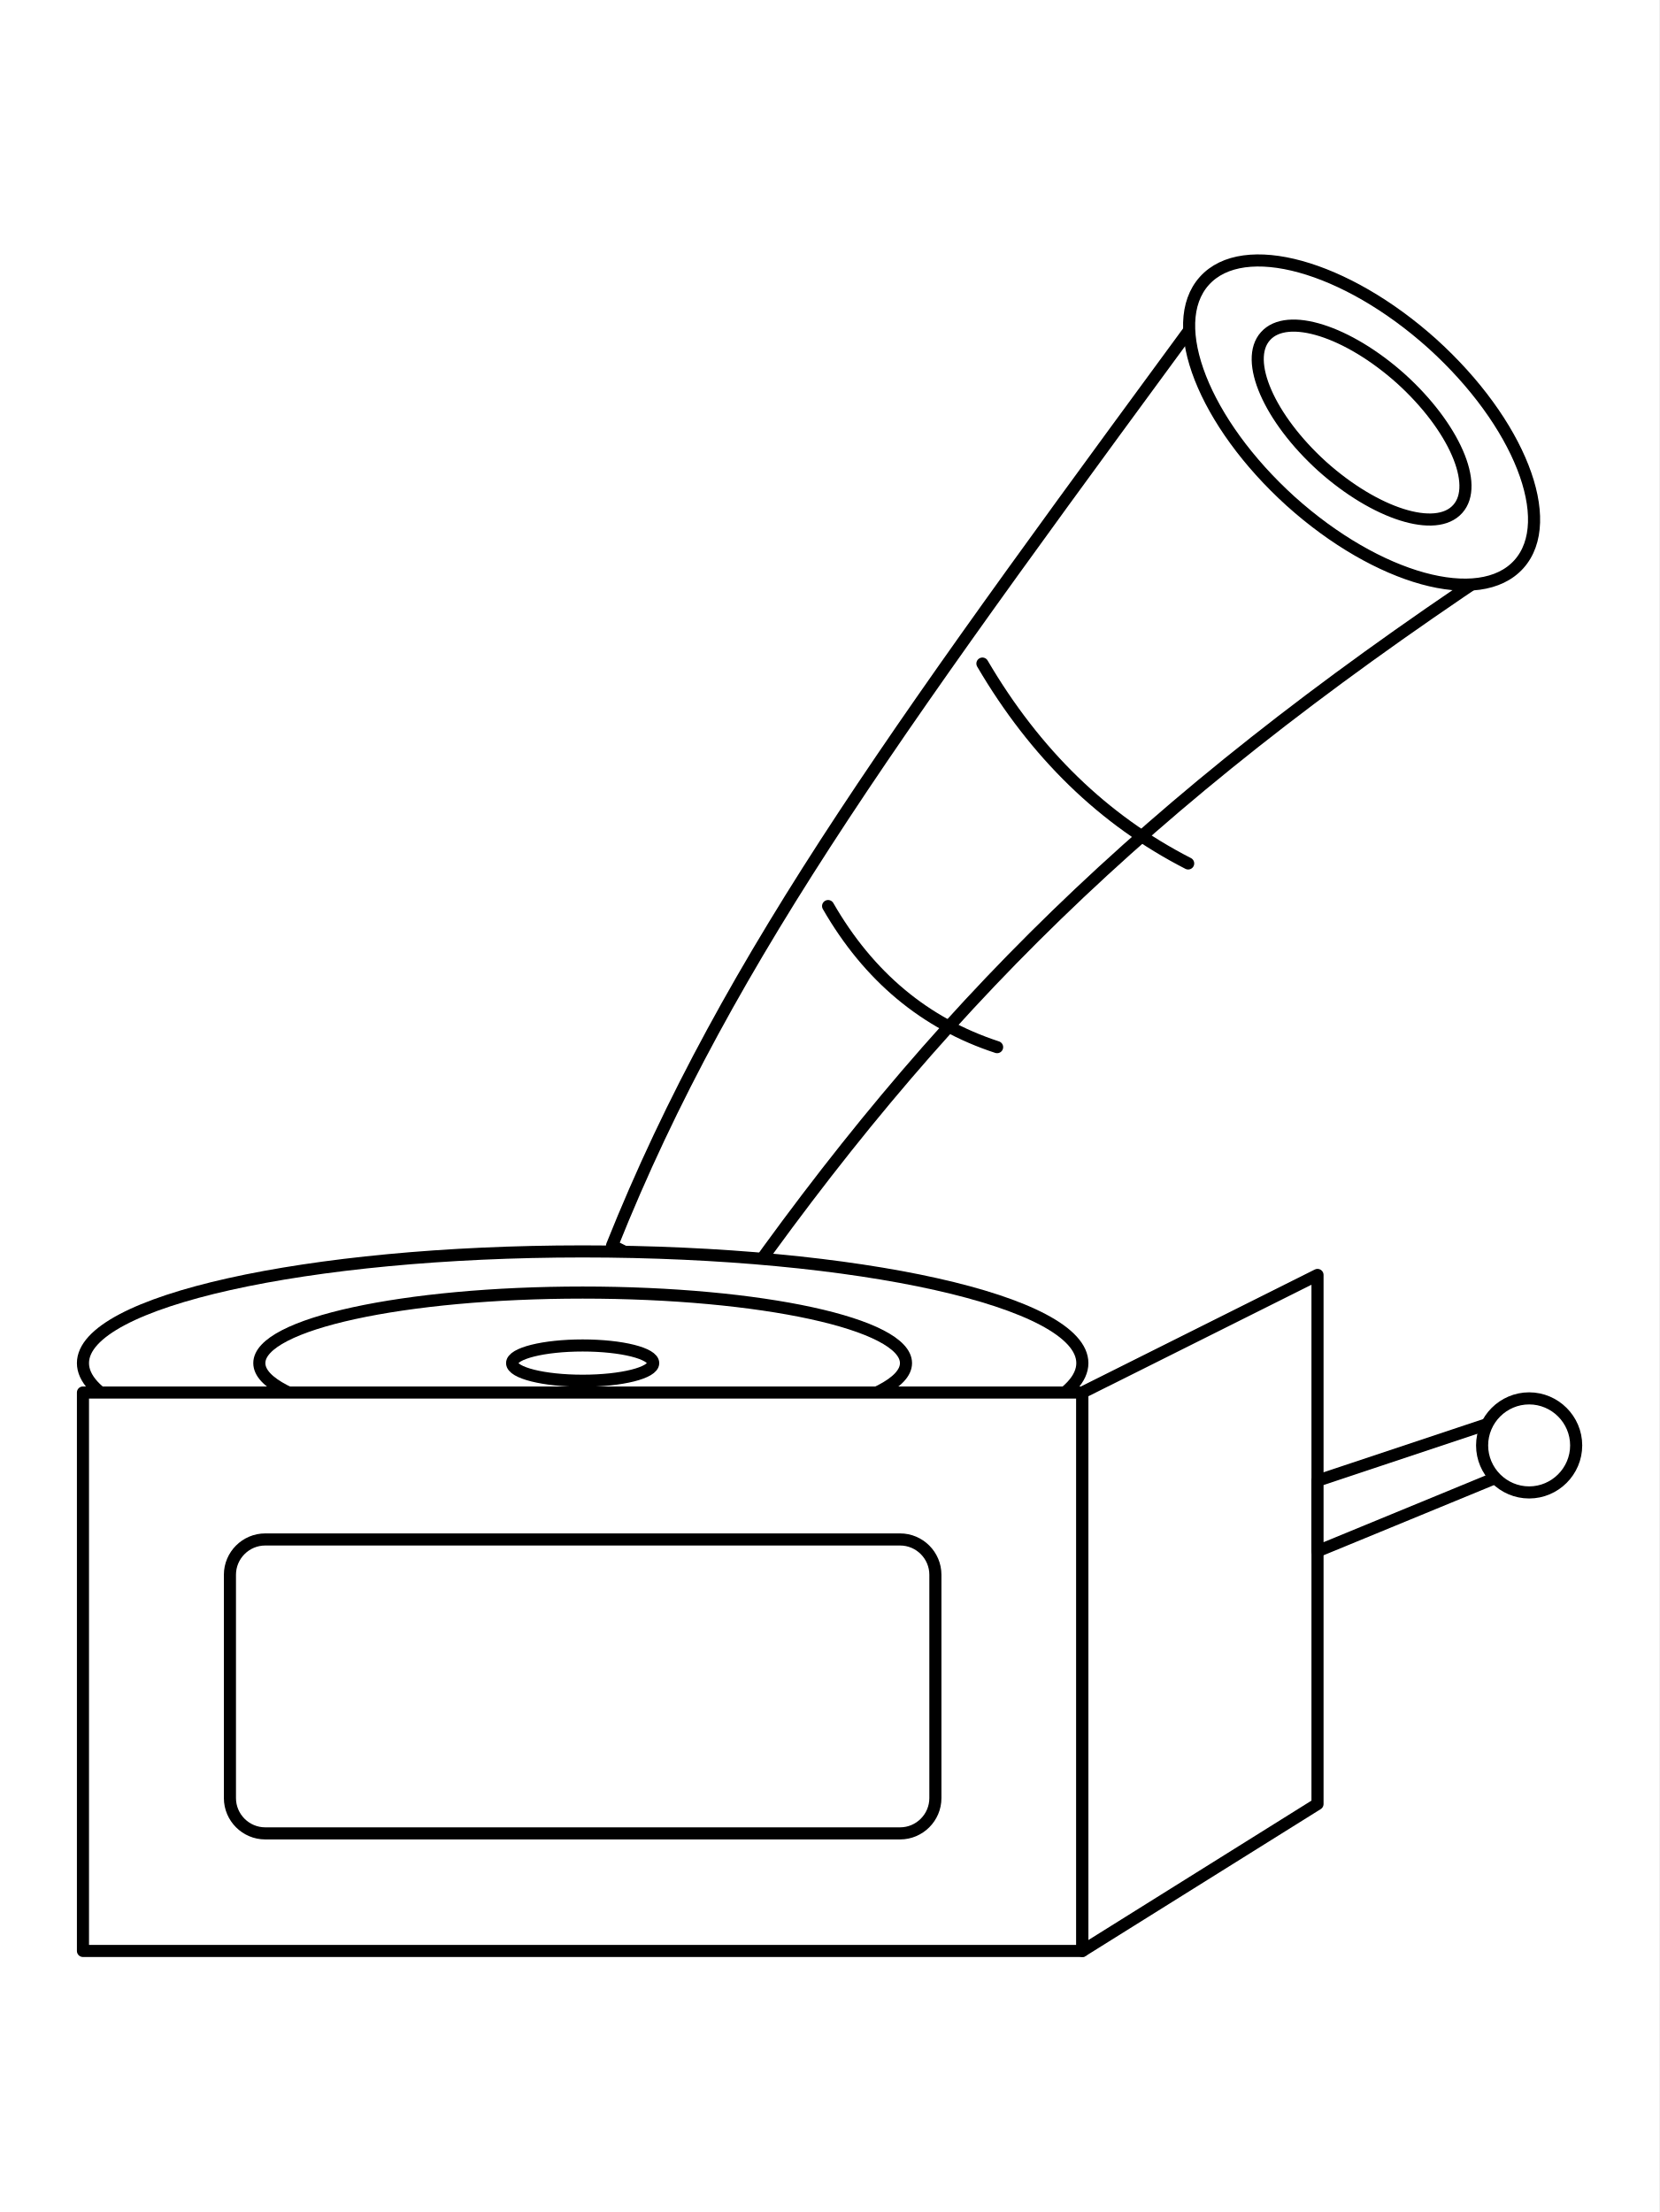
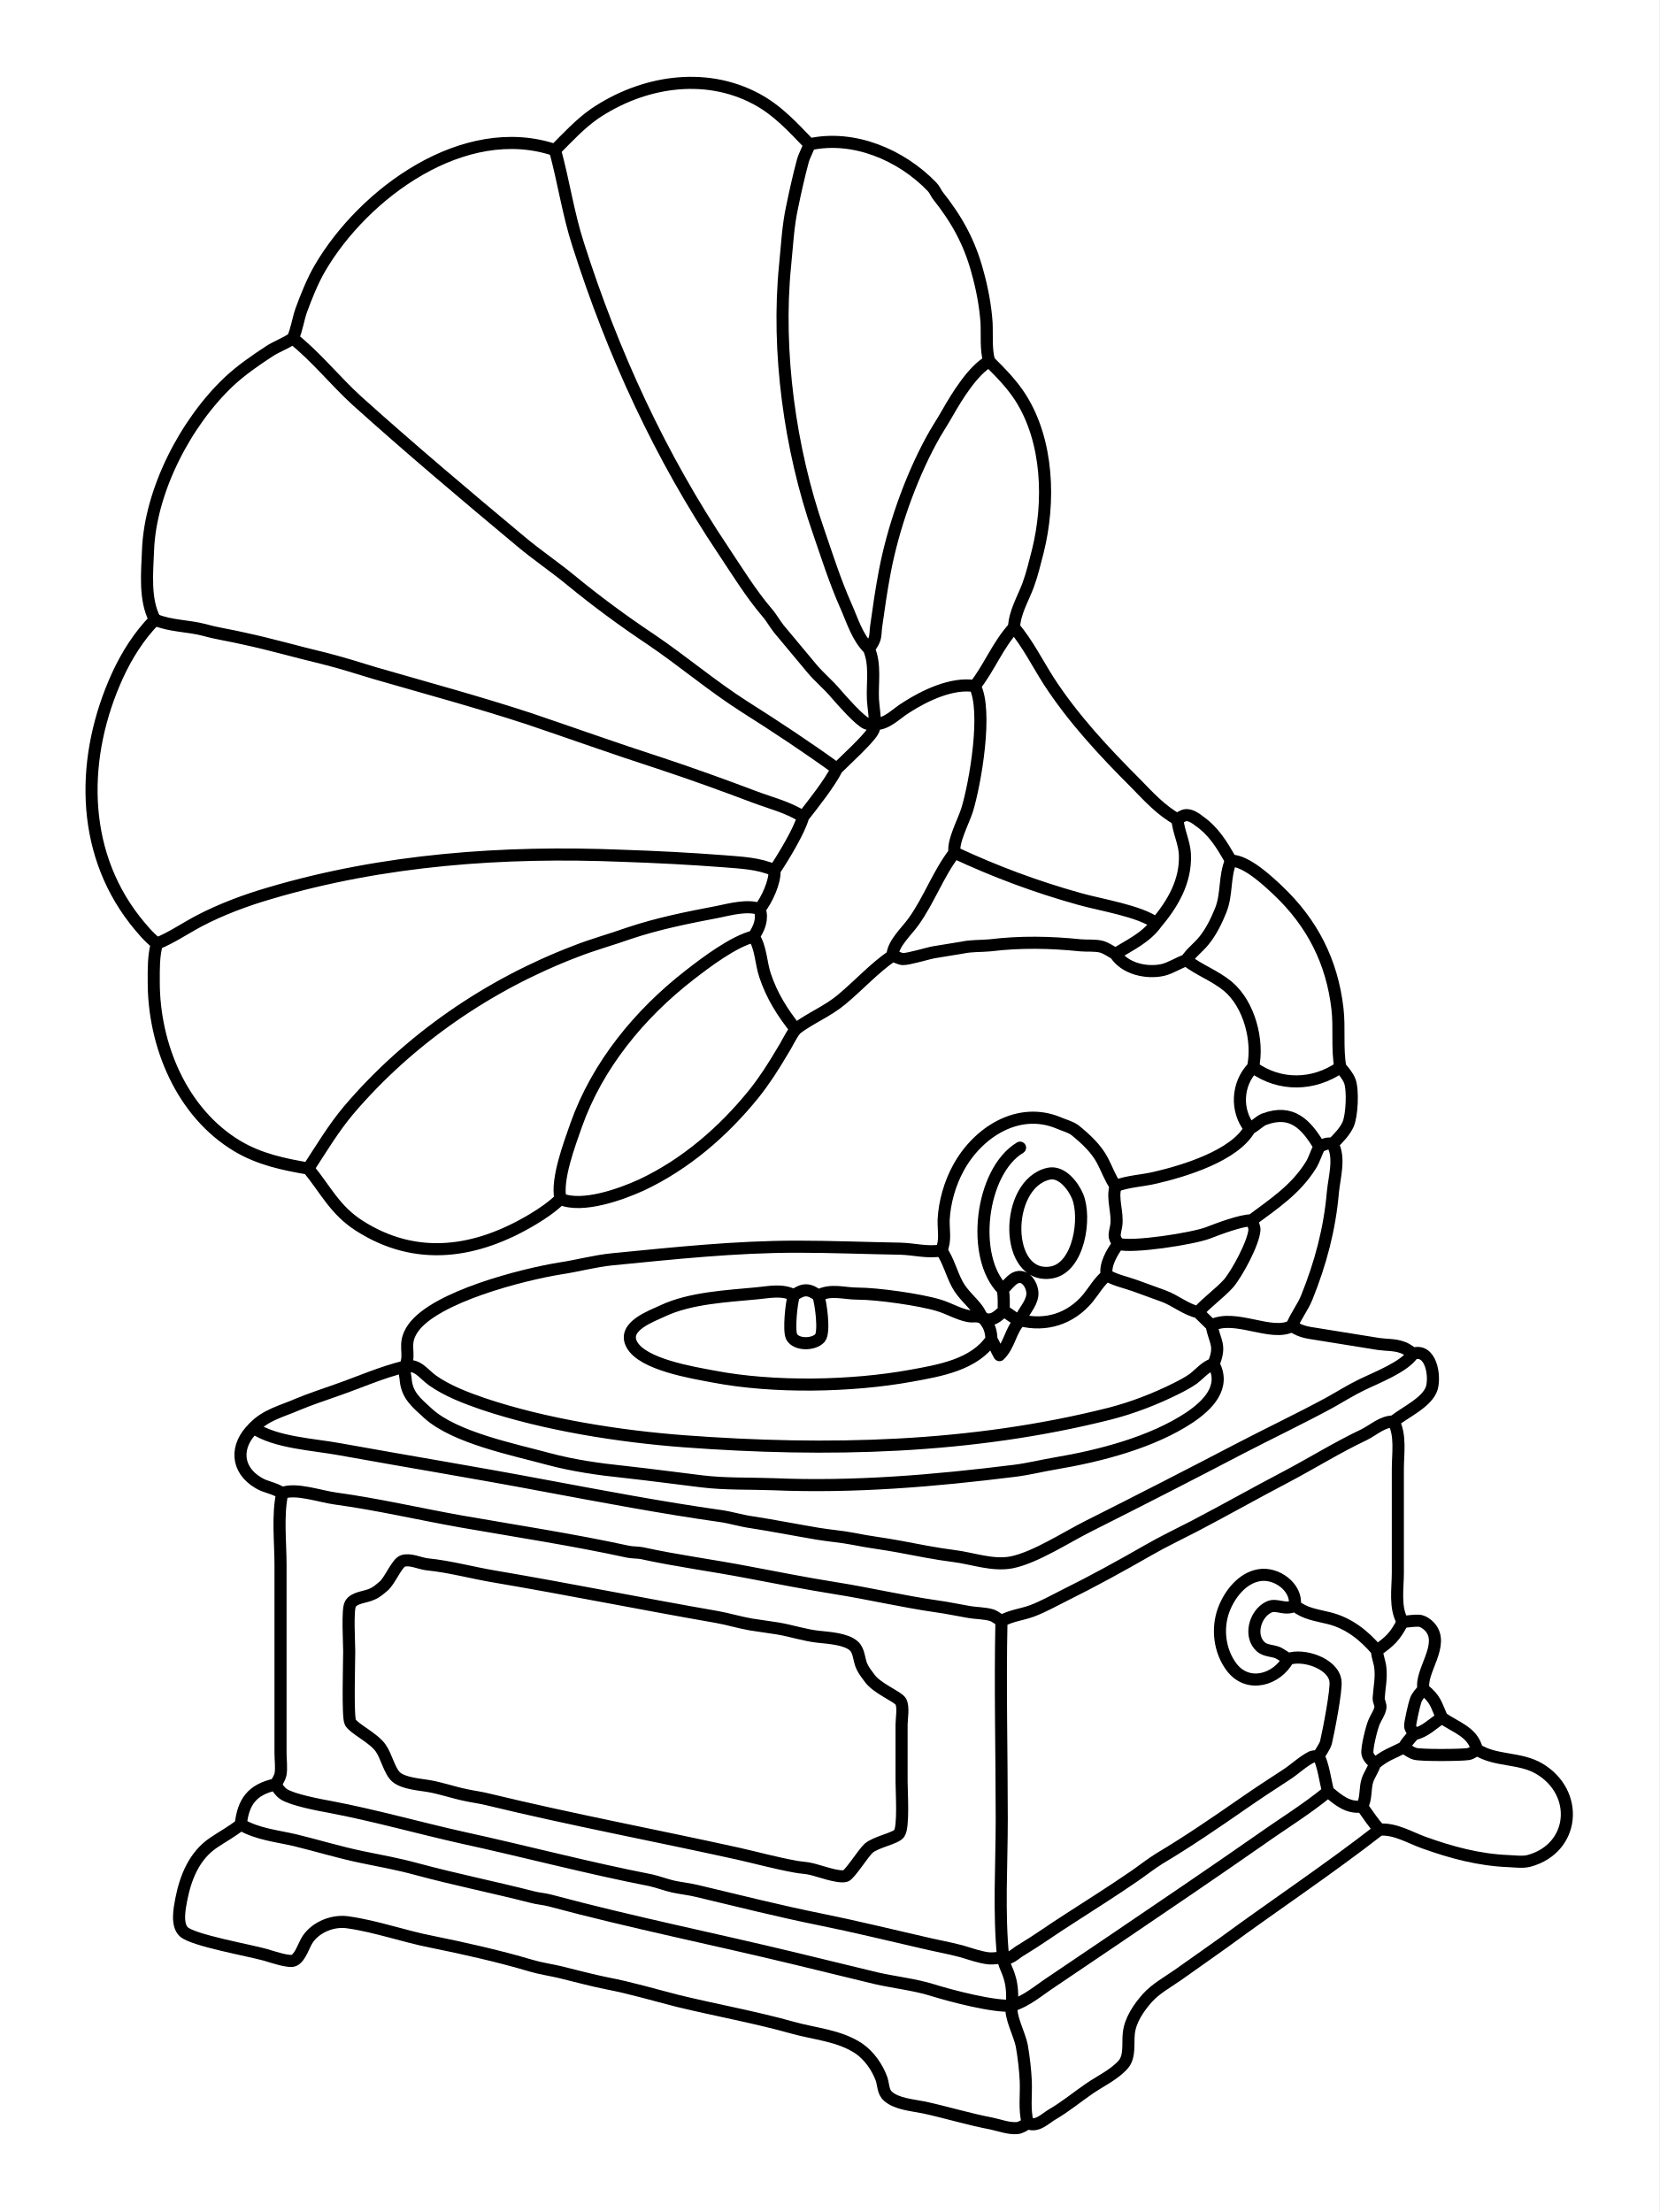
<svg xmlns="http://www.w3.org/2000/svg" version="1.1" viewBox="0 0 600 800" width="5.715in" height="7.62in" role="img" aria-label="The Phonograph, a picture to color">
  <rect width="600" height="800" fill="#fff" />
-   <g transform="translate(-55.039 -59.773) scale(1.063)" fill="#fff" data-bw="white" stroke="#000" stroke-width="4.115" stroke-linecap="round" stroke-linejoin="round">
-     <path d="M260 480 C300 380 360 300 470 150 L560 250 C440 330 370 400 300 500 Z" />
-     <path d="M568.5 248.2 C555.2 263 520.5 253.4 490.9 226.8 C461.4 200.1 448.2 166.6 461.5 151.8 C474.8 137 509.5 146.6 539.1 173.2 C568.6 199.9 581.8 233.4 568.5 248.2 Z" />
-     <path fill="none" stroke-width="4.115" d="M547.7 229.4 C540.3 237.7 519.7 231.1 501.6 214.9 C483.6 198.6 474.9 178.8 482.3 170.6 C489.7 162.3 510.3 168.9 528.4 185.1 C546.4 201.4 555.1 221.2 547.7 229.4 Z" />
-     <path fill="none" stroke-width="4.115" d="M333.5 364.5 C347.3 388.5 366.5 404.5 391 412.5" />
-     <path fill="none" stroke-width="4.115" d="M386 282 C404 312.7 427.3 335.3 456 350" />
-     <path d="M420 520 C420 541 343.9 558 250 558 C156.1 558 80 541 80 520 C80 499 156.1 482 250 482 C343.9 482 420 499 420 520 Z" />
-     <path fill="none" stroke-width="4.115" d="M360 520 C360 533.3 310.8 544 250 544 C189.2 544 140 533.3 140 520 C140 506.7 189.2 496 250 496 C310.8 496 360 506.7 360 520 Z" />
-     <path d="M274 520 C274 523.3 263.3 526 250 526 C236.7 526 226 523.3 226 520 C226 516.7 236.7 514 250 514 C263.3 514 274 516.7 274 520 Z" />
-     <path d="M80 530 L420 530 L420 720 L80 720 Z" />
-     <path d="M420 530 L500 490 L500 670 L420 720 Z" />
-     <path fill="none" stroke-width="4.115" d="M142 580 L358 580 C364.6 580 370 585.4 370 592 L370 668 C370 674.6 364.6 680 358 680 L142 680 C135.4 680 130 674.6 130 668 L130 592 C130 585.4 135.4 580 142 580 Z" />
-     <path d="M500 560 L560 540 L568 556 L500 584 Z" />
-     <path d="M588 548 C588 556.8 580.8 564 572 564 C563.2 564 556 556.8 556 548 C556 539.2 563.2 532 572 532 C580.8 532 588 539.2 588 548 Z" />
+   <g transform="translate(-10.642 -14.145) scale(1.035)" fill="#fff" data-bw="white" stroke="#000" stroke-width="4.225" stroke-linecap="round" stroke-linejoin="round">
+     <path fill="none" stroke-width="4.225" d="M293.1 64.1 C292.5 66.1 291.4 67.8 290.8 69.9 C289.4 75.1 288.2 80.5 287.1 85.8 C285.6 92.6 285.3 99.5 284.6 106.4 C281.6 136.4 286.3 170.6 296.2 199.1 C299.3 208.1 302 216.7 305.9 225.5 C308.2 230.7 309.8 236.3 313.9 240.4 M204.2 66.1 C207.2 77 208.8 88.3 212.3 99.1 C224.4 137.1 241 173.2 263.2 206.3 C268 213.5 272.6 221 278.2 227.6 C279.8 229.4 280.9 231.5 282.4 233.4 L294 247.3 C296.6 250.4 299.7 252.9 302.3 256 C304.2 258.2 310.7 265.6 313.1 266.5 C314 266.8 315.1 266.7 316 266.7 M112.6 131.9 C120.7 138.3 127.4 146.8 135.1 153.8 C153.8 170.6 173 186.8 192.3 202.9 C197.9 207.6 204 211.7 209.6 216.3 C218.6 223.7 228.1 230.7 237.7 237.1 C248.8 244.6 259.1 253.4 270.4 260.6 C281.3 267.5 292.2 274.7 302.7 282.3 M355.9 139.9 C350.3 143 344.7 152.1 341.5 157.7 C339.6 161.1 337.4 164.3 335.6 167.7 C328.2 181.4 322.3 198.3 319.4 213.6 C318.2 219.9 317.3 226.3 316.4 232.7 C316.2 234.1 316.3 235.7 315.8 237.1 C315.4 238.3 314.5 239.4 313.9 240.4 M64.4 230.2 C69.9 232.5 76 232.3 81.7 233.8 C86.3 235.1 90.9 235.7 95.5 236.8 C104.9 238.8 114.1 241.5 123.4 243.7 C129.4 245.2 135.4 247.1 141.3 248.9 C159.3 254.1 177.4 259 195.1 264.8 C210.2 269.9 225.2 275.3 240.4 280.2 C251.6 283.9 262.7 287.9 273.8 292.1 C279.6 294.3 285.6 295.7 290.9 299.1 M364.6 232.9 C359 238.9 356 246.9 350.9 253.4 M313.9 240.4 C316.3 246 315 252.3 315.3 258.2 C315.5 261 316 263.8 316 266.7 M350.9 253.4 C343 252.1 333.4 256.7 326.9 260.9 C323.3 263.1 320.3 266.7 316 266.7 M350.9 253.4 C355.4 262 351.1 287.2 348.2 296.7 C346.9 300.8 343.1 307.7 343.8 311.6 M316 266.7 C315.8 267.5 315.7 268.6 315.2 269.3 C313.3 272.4 305.7 279.3 302.7 282.3 M302.7 282.3 C300.2 287.3 294.5 294.5 290.9 299.1 M290.9 299.1 C289.7 303.8 283.8 313.5 280.9 317.8 M421.7 300 C422 304.1 424.1 308 424.3 312.2 C424.7 321.6 420.1 329.4 414.3 336.3 M343.8 311.6 C358.2 318.3 372.1 323.5 387.5 327.8 C394.9 329.9 408.6 332 414.3 336.3 M343.8 311.6 C338.1 319 335 328 329.5 335.7 C327.1 339.1 322.3 343.3 322.1 347.6 M440.4 314.4 C438 319.9 439.1 326.1 436.8 331.8 C435.3 335.5 433.5 339.2 431 342.3 C429 344.8 426.4 346.6 424.8 349.2 M280.9 317.8 C275.4 315.3 269 315.1 263 314.6 C251.2 313.7 239.5 313.1 227.6 312.7 C186.3 311 144.3 314 104.5 325.8 C96.2 328.2 87.4 331.5 79.8 335.5 C74.9 338.1 70.1 341.4 65.1 343.4 M280.9 317.8 C281.2 321.7 278.2 328.2 275.7 331.3 M275.7 331.3 C276.9 334.7 275.6 338 273.6 340.9 M275.7 331.3 C271.3 329.8 265.5 331.4 261.1 332.3 C250.6 334.3 240.1 336.4 230 339.8 C223.8 342 217.5 343.7 211.4 346.1 C181 357.7 153.2 376.8 132.1 401.6 C126.8 407.9 122.5 415.1 118 422 M414.3 336.3 C410.8 341.2 405.1 343.9 400 347 M273.6 340.9 C276.2 344.8 276.1 350 277.6 354.5 C280 361.7 283.7 367.5 288.3 373.3 M273.6 340.9 C266.5 342.7 257 349.9 251.2 354.4 C233.7 368 219 385.9 211.6 406.8 C209.3 413.4 204.6 425.7 206.1 432.6 M448.1 386.6 C457.4 393.3 469.2 393.1 478.6 386.6 M447 408 C448.8 407.2 450.1 405.6 451.9 404.8 C461.7 401.1 466.7 406.6 471.3 414.3 M475.9 413.4 C473.9 413 473.2 413.5 471.3 414.3 M471.3 414.3 C470.2 416.4 469.5 419 468.2 421 C462.9 429.4 455.4 434.3 447.6 440.1 M400.1 428.1 C398.7 432.6 401 437.4 400.3 442 C400.1 443.2 399.6 444.8 399.8 445.9 C400 446.8 400.6 447.6 401 448.3 M447.6 440.1 C444.1 440 435.9 443.1 432.3 444.5 C427 446.5 405.9 449.8 401 448.3 M447.6 440.1 C448 441.1 448.6 442.3 448.6 443.4 C448.3 448 442.5 458.7 439.5 462.2 C436.2 465.8 432 468.7 428.9 472.2 M401 448.3 C398.8 451.3 396.2 455.7 397 459.3 M339.2 450.6 C341.7 454.2 342.7 458.6 344.8 462.5 C346.7 466 349.6 468.2 351.9 471.3 C352.6 472.3 353 473.4 353.8 474.3 M397 459.3 C400.2 461.1 403.4 461.7 406.8 462.9 L416.7 466.5 C420.9 468 424.5 471.2 428.9 472.2 M397 459.3 C394.3 461.5 392.6 464.6 390.4 467.3 C384.3 474.6 375.7 477.2 366.8 475 M360.7 464.3 C361.9 463.1 363.3 461.2 364.9 460.3 C368.6 458.4 371.3 463.1 371 466.2 C370.5 469.8 367.9 471.7 366.8 475 M360.7 464.3 C361.1 466.8 361 469.2 361 471.7 M287.7 466.3 C291 463.9 293 464 296.2 466.4 M287.7 466.3 C286.8 468.6 285.8 478.7 286.9 480.8 C288.6 483.8 294.7 483.6 296.8 481.2 C298.5 479.2 297.1 468.9 296.2 466.4 M287.7 466.3 C283.6 464.1 279.1 465.2 274.7 465.6 C264.3 466.6 251.5 467.2 241.9 471.7 C237.9 473.6 227.7 477.1 231 483.4 C234.7 490.5 252.3 493.3 259.7 494.7 C280.6 498.7 307.7 498.2 328.6 494.4 C338.5 492.6 350.7 490.6 356.7 481.7 M296.2 466.4 C300.5 464 305.2 465.7 310 465.7 C316.7 465.7 331.8 467.8 338.3 469.8 C341.7 470.8 345 472.8 348.4 473.5 C350.6 474 351.4 473.1 353.8 474.3 M361 471.7 C363.1 472.9 364.4 474.4 366.8 475 M361 471.7 C358.7 473.8 356.9 475.6 353.8 474.3 M428.9 472.2 L433.6 476.8 M353.8 474.3 C355.9 476.6 356.6 478.6 356.7 481.7 M433.6 476.8 C441.9 472.6 454.5 480.9 461.7 477 M433.6 476.8 C434.8 482.8 437 483.7 434.3 490.3 M504 486.7 C501.1 491.3 491.1 495.1 486 497.6 C482.1 499.5 478.3 501.9 474.5 504 C464.3 509.5 453.8 514.5 443.6 519.8 C426 529 408.4 538 390.7 546.9 C382.9 550.8 372.1 557.9 363.8 559.6 C357.1 560.9 350.1 558.2 343.6 557.4 C337.2 556.6 330.9 555.3 324.5 554.1 C319.2 553.1 313.8 552.5 308.5 551.4 C304.4 550.6 300.2 550.3 296 549.6 C288.3 548.3 280.7 546.8 273 545.6 C269.3 545.1 265.6 543.9 261.9 543.4 C241.4 540.5 220.9 536.6 200.5 532.8 C176.7 528.3 152.9 524.4 129.1 520.1 C120 518.4 106.4 517.8 98.9 512.6 M151.8 491.2 C156.2 490.1 158.1 493.7 161.5 496.1 C166.6 499.7 173.2 502.2 179 504.2 C200.7 511.5 226.7 515.6 249.4 517.3 C299.1 521 349.6 519.9 398.2 507.6 C406 505.6 414 502.5 421.2 498.9 C423.2 497.9 425.5 496.7 427.3 495.4 C429.6 493.6 431.5 491.2 434.3 490.3 M434.3 490.3 C438.7 498.3 432.3 504.7 425.9 509 C412.8 517.7 394.6 522.4 379.2 525 C374.4 525.8 369.7 527 364.9 527.6 C336.8 531.1 308.8 533.5 280.4 532.3 C272.2 532 263.7 532.3 255.5 531.3 C246.5 530.2 237.5 529 228.5 528 C219.7 527.1 210.6 525.8 202 523.5 C189.9 520.2 169.3 516.1 159.9 507.6 C155.8 503.8 152.4 501.3 152 495.4 C151.8 493.6 151.4 493 151.8 491.2 M497.2 510.4 C493.4 510.3 490.3 513.3 486.9 515 C477.6 519.4 468.8 524.9 459.7 529.7 C449 535.3 438.4 541.3 427.7 546.9 C422.3 549.7 416.8 552.3 411.6 555.3 C402 560.8 392.2 566.2 382.3 571.1 C378.5 573 374.8 575.1 370.8 576.6 C367.2 577.9 363.6 578.2 360.2 580.1 M108.9 535.4 C113.6 533.5 122.2 536.6 127.5 537.3 C142.2 539.3 156.7 542.7 171.3 545.3 C190.8 548.7 210.5 551.7 229.8 555.9 C231.3 556.2 233 556.1 234.6 556.4 C246.9 559.1 259.4 560.7 271.8 563.1 C281.9 565 291.9 567 302 568.6 C314 570.5 325.8 573.3 337.7 575 C341.4 575.5 345 576.3 348.6 576.9 C351.2 577.4 354.3 577.3 356.9 578.1 C358 578.5 359.2 579.5 360.2 580.1 M462.7 574.7 C463.6 568.3 456.2 563 450.2 564.1 C444.3 565.1 439.9 570.8 437.9 576.1 C435.4 582.7 436.4 590.6 440.6 596.2 C446.3 603.7 456.4 600.7 460.4 593.4 M462.7 574.7 C466.3 577.6 470.2 578 474.6 579.1 C481.5 580.8 486.9 585.1 491.4 590.4 M462.7 574.7 C459.2 576.6 456.3 573.8 453.5 575.3 C448.7 577.7 446.6 585.5 450.9 589.2 C452.6 590.6 454.9 590.4 456.8 591.2 C458 591.8 459.2 592.7 460.4 593.4 M360.2 580.1 C359.7 603.1 360.3 626.2 360.3 649.3 C360.3 665.4 359.2 681.9 360.8 697.8 M500.4 580.4 C497.7 585.5 496.1 587.1 491.4 590.4 M491.4 590.4 C491.5 592.6 492.4 594.4 492.6 596.6 C493 600.2 492.2 603.6 492 607.1 C492 608.3 492.8 609.3 492.6 610.5 C492.2 612.4 491.1 613.7 490.4 615.4 C489.6 617.2 487.7 624.7 488.1 626.5 C488.4 627.9 489.7 629 490.7 630 M460.4 593.4 C465.5 591.5 476 594.8 476.9 601 C477.4 603.9 474.4 619.1 473.6 622.5 C473.1 624.2 471.8 625.8 471 627.3 M507.7 604 C506.6 605.1 505.4 606.4 504.9 607.9 C504.5 608.9 502.9 615.9 503 616.8 C503.1 617.9 503.9 618.7 504.4 619.6 M514.1 613.9 C510.9 615.9 508.2 618.9 504.4 619.6 M504.4 619.6 C503 621.1 501.7 622.6 500.7 624.3 M500.7 624.3 C501.9 625 503.3 626.1 504.7 626.5 C506.8 627.1 520.8 627 523.3 626.6 C524.5 626.4 525.4 625.6 526.3 625 M500.7 624.3 C496.6 626.4 494.4 626.9 490.7 630 M471 627.3 C472.6 630.2 473.4 636.1 474.3 639.7 M471 627.3 C470.2 627.4 469.4 627.3 468.6 627.6 C465.4 629.2 462.6 632 459.6 633.9 C454.5 637.2 449.5 640.5 444.6 643.9 C435.1 650.5 425.3 657.2 415.4 663.1 C412.5 664.9 409.6 667.2 406.7 669.2 C399.3 674.3 391.7 679.1 384.1 684 C378.4 687.6 372.9 691.6 367.1 695.1 C365.6 695.9 364.5 697.2 362.8 697.8 C362.1 698.1 361.5 697.8 360.8 697.8 M490.7 630 C490.1 632 488.8 633.7 488.1 635.7 C487.1 638.8 487.8 642 486.2 644.9 M106.6 637.2 C107.3 638.5 108.1 639.7 109.4 640.6 C112.4 642.6 121.9 644.4 125.8 645.1 C141.1 648 156.6 652.4 171.8 655.8 C193.8 660.6 215.6 666.4 237.7 670.7 C240.3 671.3 242.9 672.3 245.5 672.9 C248.3 673.5 251.3 673.8 254.1 674.5 C268.4 677.9 282.6 681.5 297 684.4 C308.9 686.8 320.7 689.7 332.5 692.4 C337 693.5 341.7 694.3 346.2 695.5 C349.3 696.4 352.8 697.7 356 698 C357.6 698.1 359.2 697.7 360.8 697.8 M474.3 639.7 C478 642.7 481.2 645.6 486.2 644.9 M474.3 639.7 C466.9 645.8 458.7 650.8 450.8 656.4 C433.9 668.2 416.9 679.7 399.8 691.3 L377.6 706.3 C373.2 709.2 368.9 713 363.8 714.5 M486.2 644.9 C488.2 647.7 490 650.5 492.3 653 M94.4 651.2 C100.3 654.6 106.9 655.2 113.4 656.7 C121.2 658.6 129 661 136.8 662.6 C143.2 663.9 149.7 665.1 155.9 666.8 C169.2 670.4 182.7 673.1 196 676.5 C198.1 677.1 200.4 677.2 202.6 677.8 C230.9 685.4 259.8 691.2 288.3 698.1 L316.3 704.9 C322.8 706.4 329.8 707.1 336.2 709.1 C342.6 711.1 357.5 715 363.8 714.5 M360.8 697.8 C361.1 700.4 362.3 702 363 704.5 C364 707.5 364.1 711.4 363.8 714.5 M363.8 714.5 C363 718.2 366.5 724.4 367.3 728.5 C368 732.5 368.5 736.8 368.7 740.9 C368.9 745.8 368.1 750.8 369.4 755.6 M376.7 423.8 C381.3 422.8 385.3 428.1 386.8 431.7 C389.9 439.2 387.3 456.6 377.7 458.3 C361 461.1 361 427.3 376.7 423.8 Z M151.1 559.1 C153.7 558.3 156.9 560 159.6 560.3 C167.6 561.1 175.4 563.3 183.3 564.6 C209.2 569 234.9 574.2 260.8 578.7 C264.7 579.4 268.6 580.6 272.6 581.3 L282 582.7 C286.8 583.5 291.5 585.1 296.2 585.6 C299.8 586 305.8 586.3 308.6 588.8 C310.5 590.4 310.4 593.8 311.4 595.9 C312 597.3 313.1 598.7 314 599.9 C316.6 603.7 323.9 606.4 325 608.2 C326.1 610.1 325.3 614.1 325.3 616.3 L325.3 636.3 C325.3 639.7 326.1 652 324.5 654.3 C323.3 656.1 316.5 657.2 313.8 659.5 C311.9 661.2 307.1 668.9 305.7 669.2 C303.2 669.9 296.5 667.4 293.9 666.8 C292 666.3 289.9 666.3 288 665.9 C281.4 664.7 274.8 662.9 268.2 661.4 C239.2 655 209.9 649.5 181 642.5 C178.3 641.8 175.6 641.5 172.9 640.9 C168.5 640 164.1 638.4 159.6 637.7 C156.5 637.2 151.4 636.8 148.8 634.7 C146.4 632.7 145.3 627.3 143.3 624.5 C140.8 620.9 134 617.8 132.7 615.5 C131.7 613.8 132.3 594.2 132.3 590.7 C132.3 587.8 131.6 576.1 132.7 574.2 C134 571.8 138.1 571.8 140.3 570.7 C141.8 570.1 143 569 144.2 568 C146.5 566.2 148.9 559.8 151.1 559.1 Z M366.8 475 C363.3 478.5 363.1 483.7 359.5 487.2 C358.4 485.4 357.8 483.5 356.7 481.7" />
+     <path fill="none" stroke-width="4.225" d="M360.7 464.3 C349.3 453 352.9 423 366.7 414.7" />
+     <path fill="none" d="M293.1 64.1 C287.3 58.1 282 52.2 274.5 48.2 C256.3 38.5 234.5 42.2 217.9 53.5 C212.8 57.1 208.6 61.7 204.2 66.1 M293.1 64.1 C308.6 60.7 325.2 67.8 335.9 78.9 C336.8 79.8 337.2 80.9 337.9 81.9 C344.5 90.2 349 98.2 351.8 108.6 C353.4 114.3 354.6 120.5 355 126.5 C355.2 130.8 354.7 135.7 355.9 139.9 M204.2 66.1 C172.5 55.4 137.3 81.2 122 107.5 C119.4 112 117.3 117.3 115.5 122.2 C114.4 125.4 114 128.8 112.6 131.9 M112.6 131.9 C110 133.7 107 134.7 104.4 136.4 C99.5 139.6 94.6 143 90.4 146.9 C75.2 161.2 62.8 185 62 206 C61.7 213.7 60.7 223.2 64.4 230.2 M355.9 139.9 C359.9 143.9 363.7 147.7 366.8 152.5 C376.6 167.8 377.2 189.1 372.9 206.3 C371.9 210.2 370.9 214.4 369.5 218.2 C367.7 223 364.8 227.7 364.6 232.9 M64.4 230.2 C58.9 235.8 54.6 242.6 51.3 249.8 C38.7 277.5 38 310.3 57.4 335.2 C59.8 338.2 62.1 341 65.1 343.4 M364.6 232.9 C369.3 238.5 372.7 245.3 376.7 251.6 C385.2 264.7 395.9 276.2 407 287.3 C411.5 291.9 416 296.9 421.7 300 M421.7 300 C422.6 299.4 423.5 298.6 424.7 298.5 C426.3 298.4 428.1 299.6 429.2 300.5 C434.5 304.2 437.2 308.9 440.4 314.4 M440.4 314.4 C445.7 314.4 453.1 321.3 456.9 324.9 C468.8 336.2 475.7 349.7 477.6 366.1 C478.4 372.9 477.4 379.9 478.6 386.6 M65.1 343.4 C63.9 347.7 64 352.3 64 356.8 C64 378.8 73.7 402.5 93.3 414.2 C101.1 418.8 109.3 420.5 118 422 M400 347 C403.2 352.1 410.8 353.9 416.6 352.6 C419.5 351.9 422 350.1 424.8 349.2 M400 347 C398.4 346.1 396.9 345 395.2 344.5 C393 343.9 390.2 344.2 387.9 344 C377.3 342.9 366.8 342.7 356.2 344 C353 344.3 349.7 344.1 346.5 344.8 L336.7 346.4 C334.4 346.8 327.6 348.9 325.7 348.8 C324.6 348.7 323.2 347.9 322.1 347.6 M322.1 347.6 C315.7 352 310.4 357.9 304.4 362.9 C299.4 367.1 293.4 369.4 288.3 373.3 M424.8 349.2 C429.4 352.7 434.8 354.6 439.3 358.3 C446.8 364.6 450.1 377.3 448.1 386.6 M288.3 373.3 C286.4 375.8 285.2 378.7 283.5 381.3 C280.5 386.4 277.3 391.4 273.6 396 C263 409.1 249.8 420.5 234.5 427.7 C227.3 431 213.7 435.9 206.1 432.6 M448.1 386.6 C442.5 392.3 441.9 401.7 447 408 M478.6 386.6 C479.8 388 481.2 389.6 481.9 391.4 C483.1 394.5 482.7 403.5 481.3 406.6 C480.1 409.2 477.9 411.4 475.9 413.4 M447 408 C441.8 417.5 423.9 422.9 413.9 425.2 C409.3 426.3 404.5 426.4 400.1 428.1 M475.9 413.4 C478.6 418.3 476.5 425 476 430.3 C474.9 443.1 471.7 455.1 466.9 467 C465.5 470.5 463 473.6 461.7 477 M118 422 C124 429.3 127.3 436.5 135.7 441.9 C155.9 454.9 177 451.4 196.5 439.7 C200 437.6 203.2 435.4 206.1 432.6 M400.1 428.1 C398.1 425.3 397.1 422.2 395.5 419.2 C393.3 415 389.6 411.6 385.9 408.6 C384.3 407.4 382.1 406.9 380.3 406.1 C366.1 400.1 351.9 409.4 345.2 421.7 C342.2 427.1 340.3 433.8 340 439.9 C339.9 443.6 340.8 447.1 339.2 450.6 M339.2 450.6 C334.4 451.5 329.6 450.1 324.8 450 C312.8 449.8 300.8 449.3 288.8 449.3 C267.1 449.3 245.8 451.6 224.3 453.7 C218.1 454.3 212.1 456 206 456.9 C193 459 162.3 466.8 154.6 477.8 C150.6 483.6 154.1 486.4 151.8 491.2 M461.7 477 C465.5 479.5 467.8 479.3 472.1 480.1 L492 483.3 C494.8 483.7 497.7 483.5 500.3 484.5 C501.6 484.9 502.9 485.9 504 486.7 M504 486.7 C510.2 484.7 511.8 494.2 510.6 498.6 C509.1 503.7 501.2 507.1 497.2 510.4 M151.8 491.2 C143.5 493.2 135.8 496.7 127.7 499.5 C123.2 501.1 118.6 502.6 114.3 504.4 C108.8 506.8 103 508.1 98.9 512.6 M497.2 510.4 C499.8 515.2 498.7 521.7 498.7 527 L498.7 563.2 C498.7 568.9 497.5 575.4 500.4 580.4 M98.9 512.6 C92.4 518.8 92.6 527.2 100.7 531.9 C103.2 533.4 105.8 533.5 108.9 535.4 M108.9 535.4 C107.2 543.3 108.3 552.5 108.3 560.5 L108.3 608.4 L108.3 626.3 C108.3 628.6 108.7 631.4 108.3 633.7 C108 635 107.2 636.1 106.6 637.2 M500.4 580.4 C502.2 580.3 504.3 579.9 506.1 580 C507.4 580.1 508.9 581.1 509.8 582.1 C515.5 588.3 506.2 597.8 507.7 604 M507.7 604 C512 607.5 512 609.2 514.1 613.9 M514.1 613.9 C518.7 617.2 524.9 618.8 526.3 625 M526.3 625 C532.8 629.2 541.3 627.7 548.1 631.7 C562.3 640.1 560.6 659.5 544.6 663.9 C542.4 664.5 539.7 664.1 537.4 664 C527.1 663.6 517.4 661 507.7 657.5 C502.7 655.7 497.8 652.6 492.3 653 M106.6 637.2 C98.3 639 95.3 643.3 94.4 651.2 M94.4 651.2 C91.5 653.6 88.1 655.4 85 657.5 C78.1 662.1 75.1 669.8 73.6 677.5 C73 680.6 71.9 686.3 74.5 688.7 C77.7 691.7 97.6 695.2 103.2 696.8 C105.2 697.4 111.3 699.5 113 698.7 C115.3 697.6 116.4 693.4 117.8 691.3 C120.8 686.9 126.8 684.6 131.9 685.4 C141.8 686.8 151.4 690.3 161.2 692.2 C172.5 694.5 184.6 697.2 195.7 700.5 C199 701.5 202.6 702 206 702.8 C211.4 704.1 216.8 705.6 222.3 706.7 C230.7 708.3 239 710.8 247.3 712.9 C260.5 716.1 274 718.5 287.2 722.2 C295 724.4 303.5 724.9 310.4 729.5 C314 732 316.8 736 318.3 740.1 C319 742.2 318.8 744.7 320.6 746.2 C323.6 748.9 329.3 749.3 333.2 750.1 C341 751.8 348.8 754.2 356.7 755.7 C359.6 756.3 362.6 757.5 365.6 757.3 C367 757.2 368.3 756.2 369.4 755.6 M492.3 653 C474.6 666.8 455.9 679.2 437.8 692.5 C432.4 696.4 427 700.1 421.7 703.9 C418.1 706.4 414.1 708.6 411.2 711.8 C408.2 715.2 405.2 719.5 404.7 724.2 C404.3 727.6 405.2 732.2 402.8 735 C399.8 738.5 394.7 740.9 390.9 743.5 C386.7 746.4 382.7 749.7 378.3 752.3 C375.3 754 372.9 757 369.4 755.6" />
  </g>
</svg>
